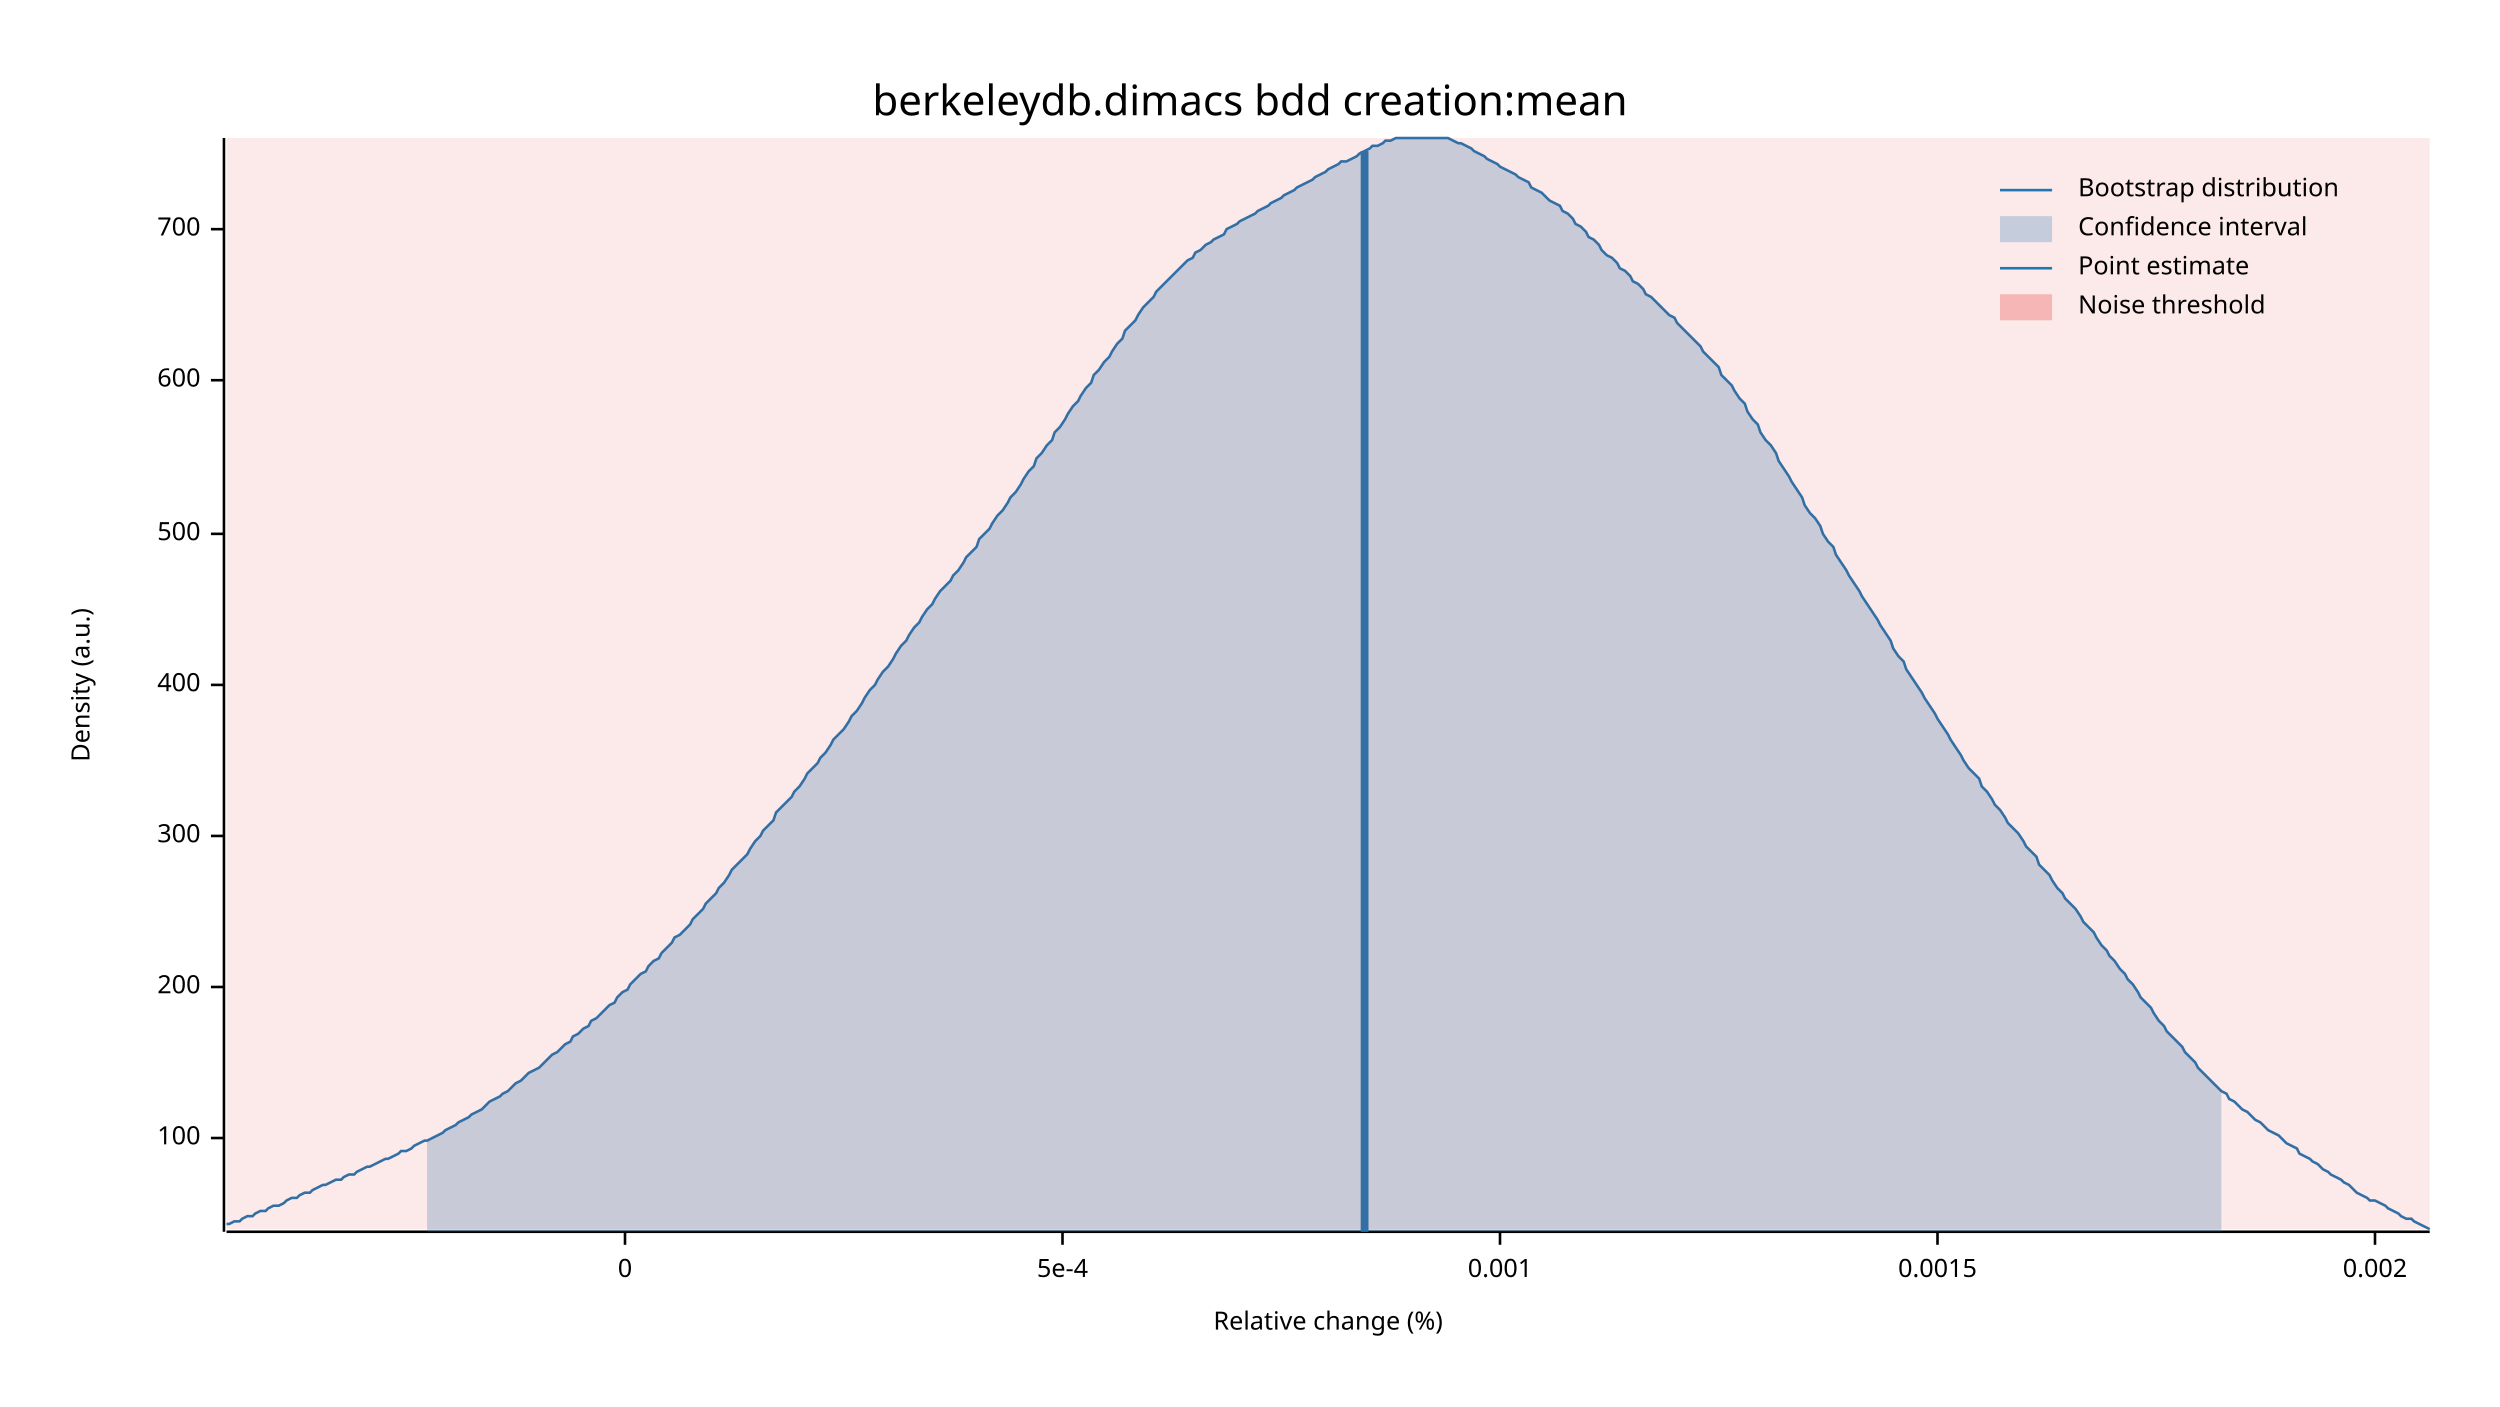
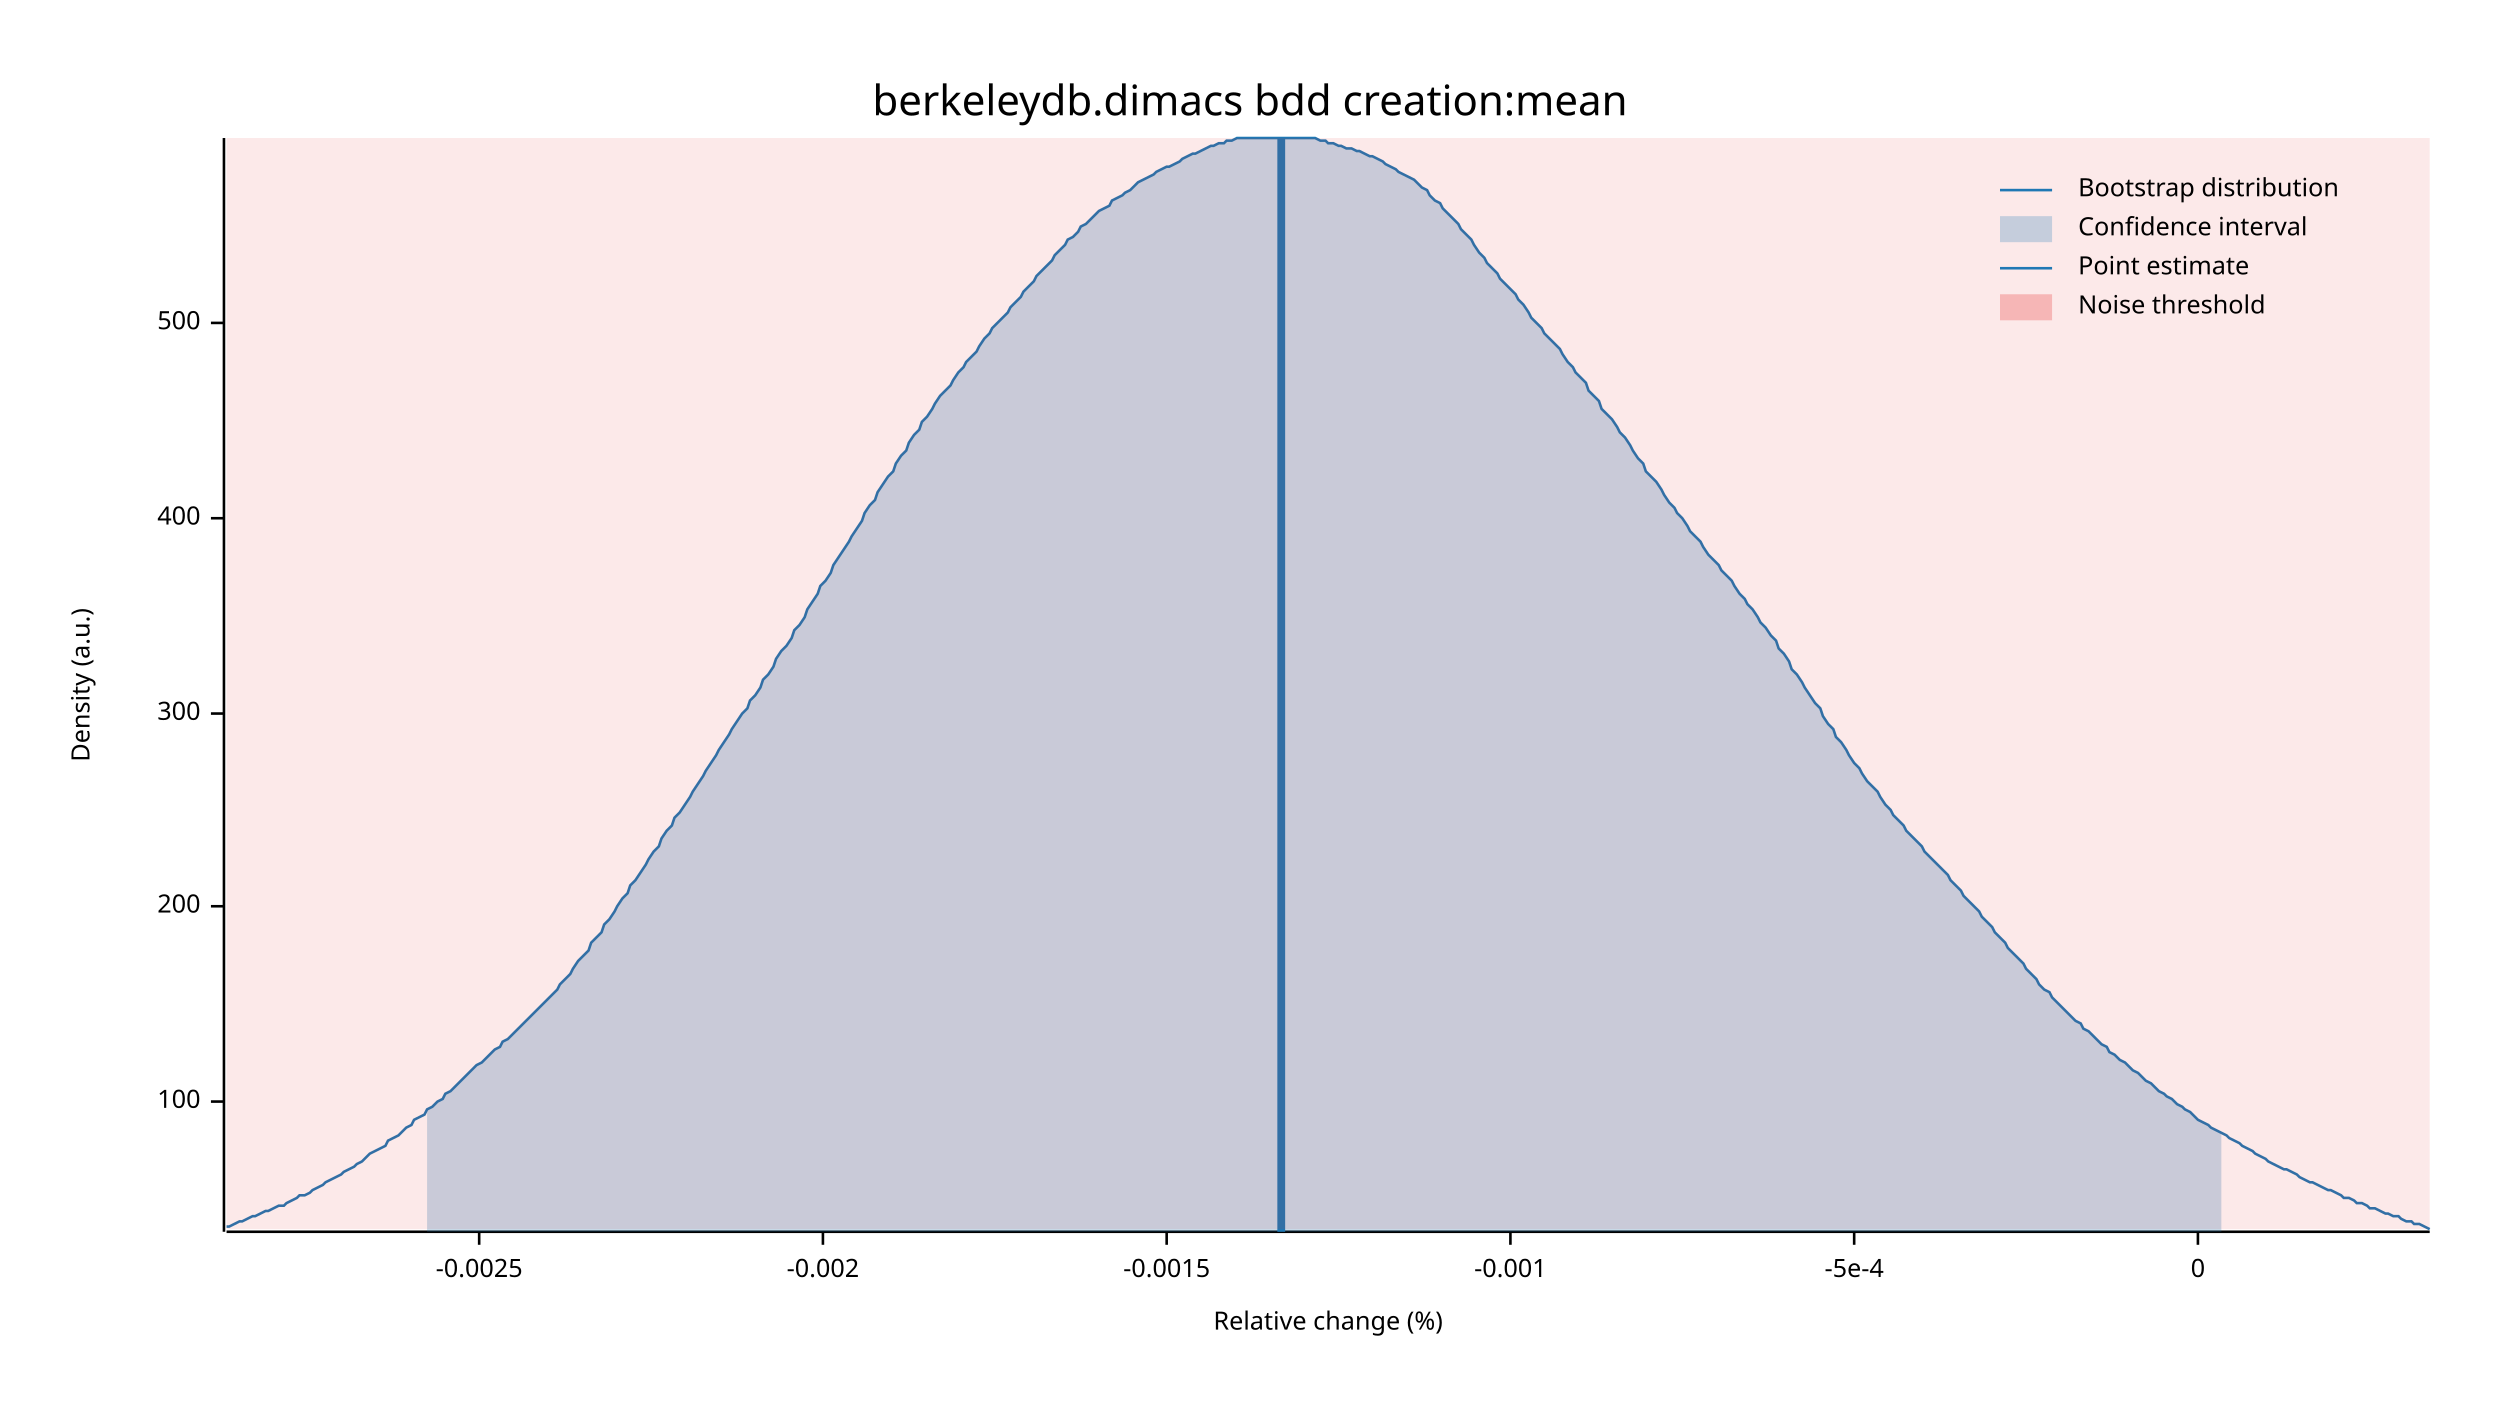
<svg xmlns="http://www.w3.org/2000/svg" width="960" height="540" viewBox="0 0 960 540">
  <text x="480" y="32" dy="0.76em" text-anchor="middle" font-family="sans-serif" font-size="16.129" opacity="1" fill="#000000">
berkeleydb.dimacs bdd creation:mean
</text>
  <text x="27" y="263" dy="0.76em" text-anchor="middle" font-family="sans-serif" font-size="9.677" opacity="1" fill="#000000" transform="rotate(270, 27, 263)">
Density (a.u.)
</text>
  <text x="510" y="513" dy="-0.5ex" text-anchor="middle" font-family="sans-serif" font-size="9.677" opacity="1" fill="#000000">
Relative change (%)
</text>
  <polyline fill="none" opacity="1" stroke="#000000" stroke-width="1" points="86,53 86,473 " />
-   <text x="77" y="437" dy="0.5ex" text-anchor="end" font-family="sans-serif" font-size="9.677" opacity="1" fill="#000000">
+   <text x="77" y="423" dy="0.5ex" text-anchor="end" font-family="sans-serif" font-size="9.677" opacity="1" fill="#000000">
100
</text>
-   <polyline fill="none" opacity="1" stroke="#000000" stroke-width="1" points="81,437 86,437 " />
-   <text x="77" y="379" dy="0.5ex" text-anchor="end" font-family="sans-serif" font-size="9.677" opacity="1" fill="#000000">
+   <polyline fill="none" opacity="1" stroke="#000000" stroke-width="1" points="81,423 86,423 " />
+   <text x="77" y="348" dy="0.5ex" text-anchor="end" font-family="sans-serif" font-size="9.677" opacity="1" fill="#000000">
200
</text>
-   <polyline fill="none" opacity="1" stroke="#000000" stroke-width="1" points="81,379 86,379 " />
-   <text x="77" y="321" dy="0.5ex" text-anchor="end" font-family="sans-serif" font-size="9.677" opacity="1" fill="#000000">
+   <polyline fill="none" opacity="1" stroke="#000000" stroke-width="1" points="81,348 86,348 " />
+   <text x="77" y="274" dy="0.5ex" text-anchor="end" font-family="sans-serif" font-size="9.677" opacity="1" fill="#000000">
300
</text>
-   <polyline fill="none" opacity="1" stroke="#000000" stroke-width="1" points="81,321 86,321 " />
-   <text x="77" y="263" dy="0.5ex" text-anchor="end" font-family="sans-serif" font-size="9.677" opacity="1" fill="#000000">
+   <polyline fill="none" opacity="1" stroke="#000000" stroke-width="1" points="81,274 86,274 " />
+   <text x="77" y="199" dy="0.5ex" text-anchor="end" font-family="sans-serif" font-size="9.677" opacity="1" fill="#000000">
400
</text>
-   <polyline fill="none" opacity="1" stroke="#000000" stroke-width="1" points="81,263 86,263 " />
-   <text x="77" y="205" dy="0.5ex" text-anchor="end" font-family="sans-serif" font-size="9.677" opacity="1" fill="#000000">
+   <polyline fill="none" opacity="1" stroke="#000000" stroke-width="1" points="81,199 86,199 " />
+   <text x="77" y="124" dy="0.5ex" text-anchor="end" font-family="sans-serif" font-size="9.677" opacity="1" fill="#000000">
500
</text>
-   <polyline fill="none" opacity="1" stroke="#000000" stroke-width="1" points="81,205 86,205 " />
-   <text x="77" y="146" dy="0.5ex" text-anchor="end" font-family="sans-serif" font-size="9.677" opacity="1" fill="#000000">
- 600
+   <polyline fill="none" opacity="1" stroke="#000000" stroke-width="1" points="81,124 86,124 " />
+   <polyline fill="none" opacity="1" stroke="#000000" stroke-width="1" points="87,473 933,473 " />
+   <text x="184" y="483" dy="0.76em" text-anchor="middle" font-family="sans-serif" font-size="9.677" opacity="1" fill="#000000">
+ -0.0025
</text>
-   <polyline fill="none" opacity="1" stroke="#000000" stroke-width="1" points="81,146 86,146 " />
-   <text x="77" y="88" dy="0.5ex" text-anchor="end" font-family="sans-serif" font-size="9.677" opacity="1" fill="#000000">
- 700
+   <polyline fill="none" opacity="1" stroke="#000000" stroke-width="1" points="184,473 184,478 " />
+   <text x="316" y="483" dy="0.76em" text-anchor="middle" font-family="sans-serif" font-size="9.677" opacity="1" fill="#000000">
+ -0.002
</text>
-   <polyline fill="none" opacity="1" stroke="#000000" stroke-width="1" points="81,88 86,88 " />
-   <polyline fill="none" opacity="1" stroke="#000000" stroke-width="1" points="87,473 933,473 " />
-   <text x="240" y="483" dy="0.76em" text-anchor="middle" font-family="sans-serif" font-size="9.677" opacity="1" fill="#000000">
+   <polyline fill="none" opacity="1" stroke="#000000" stroke-width="1" points="316,473 316,478 " />
+   <text x="448" y="483" dy="0.76em" text-anchor="middle" font-family="sans-serif" font-size="9.677" opacity="1" fill="#000000">
+ -0.0015
+ </text>
+   <polyline fill="none" opacity="1" stroke="#000000" stroke-width="1" points="448,473 448,478 " />
+   <text x="580" y="483" dy="0.76em" text-anchor="middle" font-family="sans-serif" font-size="9.677" opacity="1" fill="#000000">
+ -0.001
+ </text>
+   <polyline fill="none" opacity="1" stroke="#000000" stroke-width="1" points="580,473 580,478 " />
+   <text x="712" y="483" dy="0.76em" text-anchor="middle" font-family="sans-serif" font-size="9.677" opacity="1" fill="#000000">
+ -5e-4
+ </text>
+   <polyline fill="none" opacity="1" stroke="#000000" stroke-width="1" points="712,473 712,478 " />
+   <text x="844" y="483" dy="0.76em" text-anchor="middle" font-family="sans-serif" font-size="9.677" opacity="1" fill="#000000">
0
</text>
-   <polyline fill="none" opacity="1" stroke="#000000" stroke-width="1" points="240,473 240,478 " />
-   <text x="408" y="483" dy="0.76em" text-anchor="middle" font-family="sans-serif" font-size="9.677" opacity="1" fill="#000000">
- 5e-4
- </text>
-   <polyline fill="none" opacity="1" stroke="#000000" stroke-width="1" points="408,473 408,478 " />
-   <text x="576" y="483" dy="0.76em" text-anchor="middle" font-family="sans-serif" font-size="9.677" opacity="1" fill="#000000">
- 0.001
- </text>
-   <polyline fill="none" opacity="1" stroke="#000000" stroke-width="1" points="576,473 576,478 " />
-   <text x="744" y="483" dy="0.76em" text-anchor="middle" font-family="sans-serif" font-size="9.677" opacity="1" fill="#000000">
- 0.0015
- </text>
-   <polyline fill="none" opacity="1" stroke="#000000" stroke-width="1" points="744,473 744,478 " />
-   <text x="912" y="483" dy="0.76em" text-anchor="middle" font-family="sans-serif" font-size="9.677" opacity="1" fill="#000000">
- 0.002
- </text>
-   <polyline fill="none" opacity="1" stroke="#000000" stroke-width="1" points="912,473 912,478 " />
-   <polyline fill="none" opacity="1" stroke="#1F78B4" stroke-width="1" points="87,470 88,470 90,469 92,469 93,468 95,467 97,467 98,466 100,465 102,465 103,464 105,463 107,463 109,462 110,461 112,460 114,460 115,459 117,458 119,458 120,457 122,456 124,455 125,455 127,454 129,453 131,453 132,452 134,451 136,451 137,450 139,449 141,448 142,448 144,447 146,446 148,445 149,445 151,444 153,443 154,442 156,442 158,441 159,440 161,439 163,438 164,438 166,437 168,436 170,435 171,434 173,433 175,432 176,431 178,430 180,429 181,428 183,427 185,426 187,424 188,423 190,422 192,421 193,420 195,419 197,417 198,416 200,415 202,413 203,412 205,411 207,410 209,408 210,407 212,405 214,404 215,403 217,401 219,400 220,398 222,397 224,395 226,394 227,392 229,391 231,389 232,388 234,386 236,385 237,383 239,381 241,380 242,378 244,376 246,374 248,373 249,371 251,369 253,368 254,366 256,364 258,362 259,360 261,359 263,357 265,355 266,353 268,351 270,349 271,347 273,345 275,343 276,341 278,339 280,336 281,334 283,332 285,330 287,328 288,326 290,323 292,321 293,319 295,317 297,315 298,312 300,310 302,308 304,306 305,304 307,302 309,299 310,297 312,295 314,293 315,291 317,289 319,286 320,284 322,282 324,280 326,277 327,275 329,273 331,270 332,268 334,265 336,263 337,261 339,258 341,256 343,253 344,251 346,248 348,246 349,244 351,241 353,239 354,237 356,234 358,232 359,230 361,227 363,225 365,223 366,221 368,219 370,216 371,214 373,212 375,210 376,207 378,205 380,203 381,201 383,198 385,196 387,193 388,191 390,189 392,186 393,184 395,181 397,179 398,176 400,174 402,171 404,169 405,166 407,164 409,161 410,159 412,156 414,154 415,152 417,149 419,147 420,144 422,142 424,139 426,137 427,135 429,132 431,130 432,127 434,125 436,123 437,121 439,118 441,116 443,114 444,112 446,110 448,108 449,107 451,105 453,103 454,102 456,100 458,99 459,97 461,96 463,94 465,93 466,92 468,91 470,90 471,88 473,87 475,86 476,85 478,84 480,83 482,82 483,81 485,80 487,79 488,78 490,77 492,76 493,75 495,74 497,73 498,72 500,71 502,70 504,69 505,68 507,67 509,66 510,65 512,64 514,63 515,62 517,62 519,61 521,60 522,59 524,58 526,57 527,56 529,56 531,55 532,54 534,54 536,53 537,53 539,53 541,53 543,53 544,53 546,53 548,53 549,53 551,53 553,53 554,53 556,53 558,54 560,55 561,55 563,56 565,57 566,58 568,59 570,60 571,61 573,62 575,63 576,64 578,65 580,66 582,67 583,68 585,69 587,70 588,72 590,73 592,74 593,75 595,77 597,78 599,79 600,81 602,82 604,84 605,86 607,87 609,89 610,91 612,92 614,94 615,96 617,98 619,99 621,101 622,103 624,104 626,106 627,108 629,109 631,111 632,113 634,114 636,116 638,118 639,119 641,121 643,122 644,124 646,126 648,128 649,129 651,131 653,133 654,135 656,137 658,139 660,141 661,144 663,146 665,148 666,150 668,153 670,155 671,158 673,161 675,163 676,166 678,169 680,171 682,174 683,177 685,180 687,183 688,185 690,188 692,191 693,194 695,197 697,199 699,202 700,205 702,208 704,210 705,213 707,216 709,219 710,221 712,224 714,227 715,229 717,232 719,235 721,238 722,240 724,243 726,246 727,249 729,252 731,254 732,257 734,260 736,263 738,266 739,268 741,271 743,274 744,276 746,279 748,282 749,284 751,287 753,290 754,292 756,295 758,297 760,299 761,302 763,304 765,307 766,309 768,311 770,314 771,316 773,318 775,320 777,323 778,325 780,327 782,329 783,332 785,334 787,336 788,338 790,341 792,343 793,345 795,347 797,349 799,352 800,354 802,356 804,358 805,360 807,363 809,365 810,367 812,369 814,372 816,374 817,376 819,378 821,381 822,383 824,385 826,387 827,389 829,392 831,394 832,396 834,398 836,400 838,402 839,404 841,406 843,408 844,410 846,412 848,414 849,415 851,417 853,419 855,420 856,422 858,423 860,425 861,426 863,427 865,429 866,430 868,431 870,433 871,434 873,435 875,436 877,438 878,439 880,440 882,441 883,443 885,444 887,445 888,446 890,447 892,449 894,450 895,451 897,452 899,453 900,454 902,455 904,457 905,458 907,459 909,460 910,461 912,461 914,462 916,463 917,464 919,465 921,466 922,467 924,468 926,468 927,469 929,470 931,471 933,472 " />
-   <polygon opacity="0.25" fill="#1F78B4" points="164,438 166,437 168,436 170,435 171,434 173,433 175,432 176,431 178,430 180,429 181,428 183,427 185,426 187,424 188,423 190,422 192,421 193,420 195,419 197,417 198,416 200,415 202,413 203,412 205,411 207,410 209,408 210,407 212,405 214,404 215,403 217,401 219,400 220,398 222,397 224,395 226,394 227,392 229,391 231,389 232,388 234,386 236,385 237,383 239,381 241,380 242,378 244,376 246,374 248,373 249,371 251,369 253,368 254,366 256,364 258,362 259,360 261,359 263,357 265,355 266,353 268,351 270,349 271,347 273,345 275,343 276,341 278,339 280,336 281,334 283,332 285,330 287,328 288,326 290,323 292,321 293,319 295,317 297,315 298,312 300,310 302,308 304,306 305,304 307,302 309,299 310,297 312,295 314,293 315,291 317,289 319,286 320,284 322,282 324,280 326,277 327,275 329,273 331,270 332,268 334,265 336,263 337,261 339,258 341,256 343,253 344,251 346,248 348,246 349,244 351,241 353,239 354,237 356,234 358,232 359,230 361,227 363,225 365,223 366,221 368,219 370,216 371,214 373,212 375,210 376,207 378,205 380,203 381,201 383,198 385,196 387,193 388,191 390,189 392,186 393,184 395,181 397,179 398,176 400,174 402,171 404,169 405,166 407,164 409,161 410,159 412,156 414,154 415,152 417,149 419,147 420,144 422,142 424,139 426,137 427,135 429,132 431,130 432,127 434,125 436,123 437,121 439,118 441,116 443,114 444,112 446,110 448,108 449,107 451,105 453,103 454,102 456,100 458,99 459,97 461,96 463,94 465,93 466,92 468,91 470,90 471,88 473,87 475,86 476,85 478,84 480,83 482,82 483,81 485,80 487,79 488,78 490,77 492,76 493,75 495,74 497,73 498,72 500,71 502,70 504,69 505,68 507,67 509,66 510,65 512,64 514,63 515,62 517,62 519,61 521,60 522,59 524,58 526,57 527,56 529,56 531,55 532,54 534,54 536,53 537,53 539,53 541,53 543,53 544,53 546,53 548,53 549,53 551,53 553,53 554,53 556,53 558,54 560,55 561,55 563,56 565,57 566,58 568,59 570,60 571,61 573,62 575,63 576,64 578,65 580,66 582,67 583,68 585,69 587,70 588,72 590,73 592,74 593,75 595,77 597,78 599,79 600,81 602,82 604,84 605,86 607,87 609,89 610,91 612,92 614,94 615,96 617,98 619,99 621,101 622,103 624,104 626,106 627,108 629,109 631,111 632,113 634,114 636,116 638,118 639,119 641,121 643,122 644,124 646,126 648,128 649,129 651,131 653,133 654,135 656,137 658,139 660,141 661,144 663,146 665,148 666,150 668,153 670,155 671,158 673,161 675,163 676,166 678,169 680,171 682,174 683,177 685,180 687,183 688,185 690,188 692,191 693,194 695,197 697,199 699,202 700,205 702,208 704,210 705,213 707,216 709,219 710,221 712,224 714,227 715,229 717,232 719,235 721,238 722,240 724,243 726,246 727,249 729,252 731,254 732,257 734,260 736,263 738,266 739,268 741,271 743,274 744,276 746,279 748,282 749,284 751,287 753,290 754,292 756,295 758,297 760,299 761,302 763,304 765,307 766,309 768,311 770,314 771,316 773,318 775,320 777,323 778,325 780,327 782,329 783,332 785,334 787,336 788,338 790,341 792,343 793,345 795,347 797,349 799,352 800,354 802,356 804,358 805,360 807,363 809,365 810,367 812,369 814,372 816,374 817,376 819,378 821,381 822,383 824,385 826,387 827,389 829,392 831,394 832,396 834,398 836,400 838,402 839,404 841,406 843,408 844,410 846,412 848,414 849,415 851,417 853,419 853,473 164,473 " />
-   <polyline fill="none" opacity="1" stroke="#1F78B4" stroke-width="3" points="524,473 524,58 " />
+   <polyline fill="none" opacity="1" stroke="#000000" stroke-width="1" points="844,473 844,478 " />
+   <polyline fill="none" opacity="1" stroke="#1F78B4" stroke-width="1" points="87,471 88,471 90,470 92,469 93,469 95,468 97,467 98,467 100,466 102,465 103,465 105,464 107,463 109,463 110,462 112,461 114,460 115,459 117,459 119,458 120,457 122,456 124,455 125,454 127,453 129,452 131,451 132,450 134,449 136,448 137,447 139,446 141,444 142,443 144,442 146,441 148,440 149,438 151,437 153,436 154,435 156,433 158,432 159,430 161,429 163,428 164,426 166,425 168,423 170,422 171,420 173,419 175,417 176,416 178,414 180,412 181,411 183,409 185,408 187,406 188,405 190,403 192,402 193,400 195,399 197,397 198,396 200,394 202,392 203,391 205,389 207,387 209,385 210,384 212,382 214,380 215,378 217,376 219,374 220,372 222,369 224,367 226,365 227,362 229,360 231,358 232,355 234,353 236,350 237,348 239,345 241,343 242,340 244,338 246,335 248,332 249,330 251,327 253,325 254,322 256,319 258,317 259,314 261,312 263,309 265,306 266,304 268,301 270,298 271,296 273,293 275,290 276,288 278,285 280,282 281,280 283,277 285,274 287,272 288,269 290,267 292,264 293,261 295,259 297,256 298,253 300,250 302,248 304,245 305,242 307,240 309,237 310,234 312,231 314,228 315,225 317,223 319,220 320,217 322,214 324,211 326,208 327,206 329,203 331,200 332,197 334,194 336,192 337,189 339,186 341,183 343,181 344,178 346,175 348,173 349,170 351,167 353,165 354,162 356,160 358,157 359,155 361,152 363,150 365,148 366,146 368,143 370,141 371,139 373,137 375,135 376,133 378,130 380,128 381,126 383,124 385,122 387,120 388,118 390,116 392,114 393,112 395,110 397,108 398,106 400,104 402,102 404,100 405,98 407,96 409,94 410,92 412,91 414,89 415,87 417,86 419,84 420,83 422,81 424,80 426,79 427,77 429,76 431,75 432,74 434,73 436,71 437,70 439,69 441,68 443,67 444,66 446,65 448,64 449,64 451,63 453,62 454,61 456,60 458,59 459,59 461,58 463,57 465,56 466,56 468,55 470,55 471,54 473,54 475,53 476,53 478,53 480,53 482,53 483,53 485,53 487,53 488,53 490,53 492,53 493,53 495,53 497,53 498,53 500,53 502,53 504,53 505,53 507,54 509,54 510,55 512,55 514,56 515,56 517,57 519,57 521,58 522,58 524,59 526,60 527,60 529,61 531,62 532,63 534,64 536,65 537,66 539,67 541,68 543,69 544,70 546,72 548,73 549,75 551,77 553,78 554,80 556,82 558,84 560,86 561,88 563,90 565,92 566,94 568,97 570,99 571,101 573,103 575,105 576,107 578,109 580,111 582,113 583,115 585,117 587,120 588,122 590,124 592,126 593,128 595,130 597,132 599,134 600,136 602,139 604,141 605,143 607,145 609,147 610,150 612,152 614,154 615,157 617,159 619,161 621,164 622,166 624,168 626,171 627,173 629,176 631,178 632,181 634,183 636,185 638,188 639,190 641,193 643,195 644,197 646,199 648,202 649,204 651,206 653,208 654,210 656,213 658,215 660,217 661,219 663,221 665,223 666,225 668,228 670,230 671,232 673,234 675,237 676,239 678,241 680,244 682,246 683,249 685,251 687,254 688,257 690,259 692,262 693,264 695,267 697,270 699,272 700,275 702,278 704,280 705,283 707,285 709,288 710,290 712,293 714,295 715,297 717,300 719,302 721,304 722,306 724,309 726,311 727,313 729,315 731,317 732,319 734,321 736,323 738,325 739,327 741,329 743,331 744,332 746,334 748,336 749,338 751,340 753,342 754,344 756,346 758,348 760,350 761,352 763,354 765,356 766,358 768,360 770,362 771,364 773,366 775,368 777,370 778,372 780,374 782,376 783,378 785,380 787,381 788,383 790,385 792,387 793,388 795,390 797,392 799,393 800,395 802,396 804,398 805,399 807,401 809,402 810,404 812,405 814,407 816,408 817,409 819,411 821,412 822,413 824,415 826,416 827,417 829,419 831,420 832,421 834,422 836,424 838,425 839,426 841,427 843,429 844,430 846,431 848,432 849,433 851,434 853,435 855,436 856,437 858,438 860,439 861,440 863,441 865,442 866,443 868,444 870,445 871,446 873,447 875,448 877,449 878,449 880,450 882,451 883,452 885,453 887,454 888,454 890,455 892,456 894,457 895,457 897,458 899,459 900,460 902,460 904,461 905,462 907,462 909,463 910,464 912,464 914,465 916,466 917,466 919,467 921,467 922,468 924,469 926,469 927,470 929,470 931,471 933,472 " />
+   <polygon opacity="0.25" fill="#1F78B4" points="164,426 166,425 168,423 170,422 171,420 173,419 175,417 176,416 178,414 180,412 181,411 183,409 185,408 187,406 188,405 190,403 192,402 193,400 195,399 197,397 198,396 200,394 202,392 203,391 205,389 207,387 209,385 210,384 212,382 214,380 215,378 217,376 219,374 220,372 222,369 224,367 226,365 227,362 229,360 231,358 232,355 234,353 236,350 237,348 239,345 241,343 242,340 244,338 246,335 248,332 249,330 251,327 253,325 254,322 256,319 258,317 259,314 261,312 263,309 265,306 266,304 268,301 270,298 271,296 273,293 275,290 276,288 278,285 280,282 281,280 283,277 285,274 287,272 288,269 290,267 292,264 293,261 295,259 297,256 298,253 300,250 302,248 304,245 305,242 307,240 309,237 310,234 312,231 314,228 315,225 317,223 319,220 320,217 322,214 324,211 326,208 327,206 329,203 331,200 332,197 334,194 336,192 337,189 339,186 341,183 343,181 344,178 346,175 348,173 349,170 351,167 353,165 354,162 356,160 358,157 359,155 361,152 363,150 365,148 366,146 368,143 370,141 371,139 373,137 375,135 376,133 378,130 380,128 381,126 383,124 385,122 387,120 388,118 390,116 392,114 393,112 395,110 397,108 398,106 400,104 402,102 404,100 405,98 407,96 409,94 410,92 412,91 414,89 415,87 417,86 419,84 420,83 422,81 424,80 426,79 427,77 429,76 431,75 432,74 434,73 436,71 437,70 439,69 441,68 443,67 444,66 446,65 448,64 449,64 451,63 453,62 454,61 456,60 458,59 459,59 461,58 463,57 465,56 466,56 468,55 470,55 471,54 473,54 475,53 476,53 478,53 480,53 482,53 483,53 485,53 487,53 488,53 490,53 492,53 493,53 495,53 497,53 498,53 500,53 502,53 504,53 505,53 507,54 509,54 510,55 512,55 514,56 515,56 517,57 519,57 521,58 522,58 524,59 526,60 527,60 529,61 531,62 532,63 534,64 536,65 537,66 539,67 541,68 543,69 544,70 546,72 548,73 549,75 551,77 553,78 554,80 556,82 558,84 560,86 561,88 563,90 565,92 566,94 568,97 570,99 571,101 573,103 575,105 576,107 578,109 580,111 582,113 583,115 585,117 587,120 588,122 590,124 592,126 593,128 595,130 597,132 599,134 600,136 602,139 604,141 605,143 607,145 609,147 610,150 612,152 614,154 615,157 617,159 619,161 621,164 622,166 624,168 626,171 627,173 629,176 631,178 632,181 634,183 636,185 638,188 639,190 641,193 643,195 644,197 646,199 648,202 649,204 651,206 653,208 654,210 656,213 658,215 660,217 661,219 663,221 665,223 666,225 668,228 670,230 671,232 673,234 675,237 676,239 678,241 680,244 682,246 683,249 685,251 687,254 688,257 690,259 692,262 693,264 695,267 697,270 699,272 700,275 702,278 704,280 705,283 707,285 709,288 710,290 712,293 714,295 715,297 717,300 719,302 721,304 722,306 724,309 726,311 727,313 729,315 731,317 732,319 734,321 736,323 738,325 739,327 741,329 743,331 744,332 746,334 748,336 749,338 751,340 753,342 754,344 756,346 758,348 760,350 761,352 763,354 765,356 766,358 768,360 770,362 771,364 773,366 775,368 777,370 778,372 780,374 782,376 783,378 785,380 787,381 788,383 790,385 792,387 793,388 795,390 797,392 799,393 800,395 802,396 804,398 805,399 807,401 809,402 810,404 812,405 814,407 816,408 817,409 819,411 821,412 822,413 824,415 826,416 827,417 829,419 831,420 832,421 834,422 836,424 838,425 839,426 841,427 843,429 844,430 846,431 848,432 849,433 851,434 853,435 853,473 164,473 " />
+   <polyline fill="none" opacity="1" stroke="#1F78B4" stroke-width="3" points="492,473 492,53 " />
  <rect x="87" y="53" width="846" height="419" opacity="0.1" fill="#E31A1C" stroke="none" />
  <text x="798" y="68" dy="0.76em" text-anchor="start" font-family="sans-serif" font-size="9.677" opacity="1" fill="#000000">
Bootstrap distribution
</text>
  <text x="798" y="83" dy="0.76em" text-anchor="start" font-family="sans-serif" font-size="9.677" opacity="1" fill="#000000">
Confidence interval
</text>
  <text x="798" y="98" dy="0.76em" text-anchor="start" font-family="sans-serif" font-size="9.677" opacity="1" fill="#000000">
Point estimate
</text>
  <text x="798" y="113" dy="0.76em" text-anchor="start" font-family="sans-serif" font-size="9.677" opacity="1" fill="#000000">
Noise threshold
</text>
  <polyline fill="none" opacity="1" stroke="#1F78B4" stroke-width="1" points="768,73 788,73 " />
  <rect x="768" y="83" width="20" height="10" opacity="0.25" fill="#1F78B4" stroke="none" />
  <polyline fill="none" opacity="1" stroke="#1F78B4" stroke-width="1" points="768,103 788,103 " />
  <rect x="768" y="113" width="20" height="10" opacity="0.25" fill="#E31A1C" stroke="none" />
</svg>
